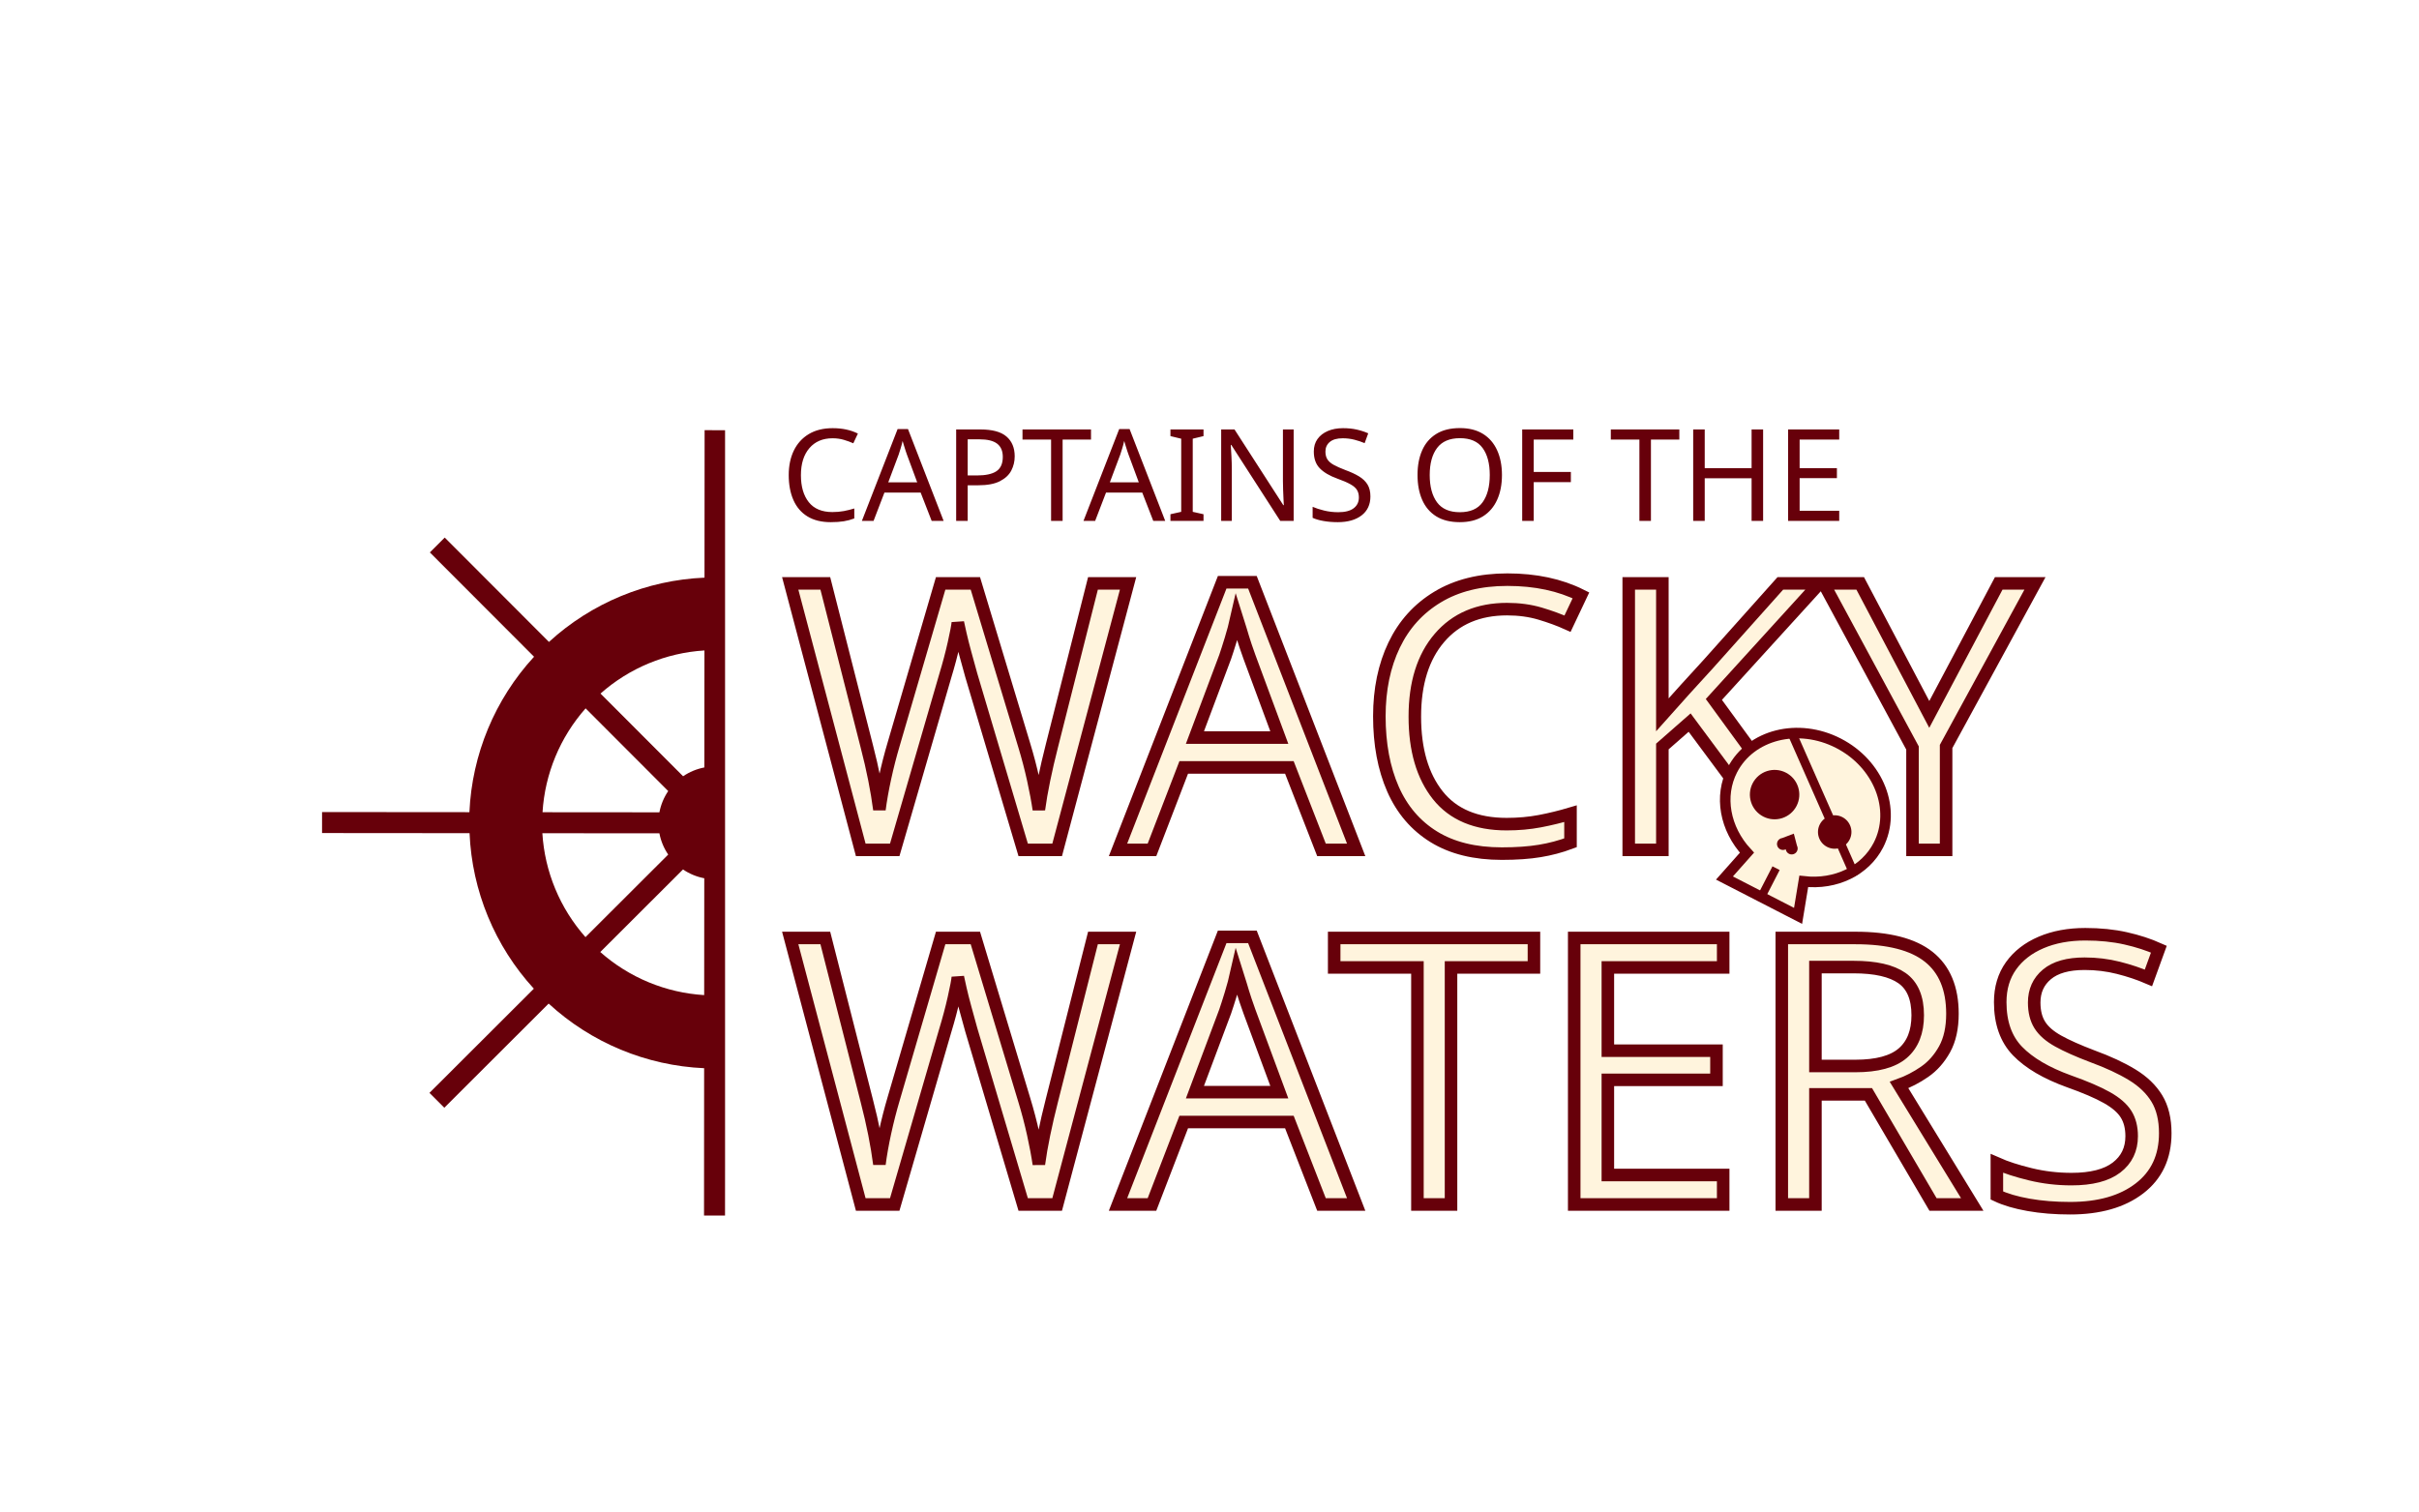
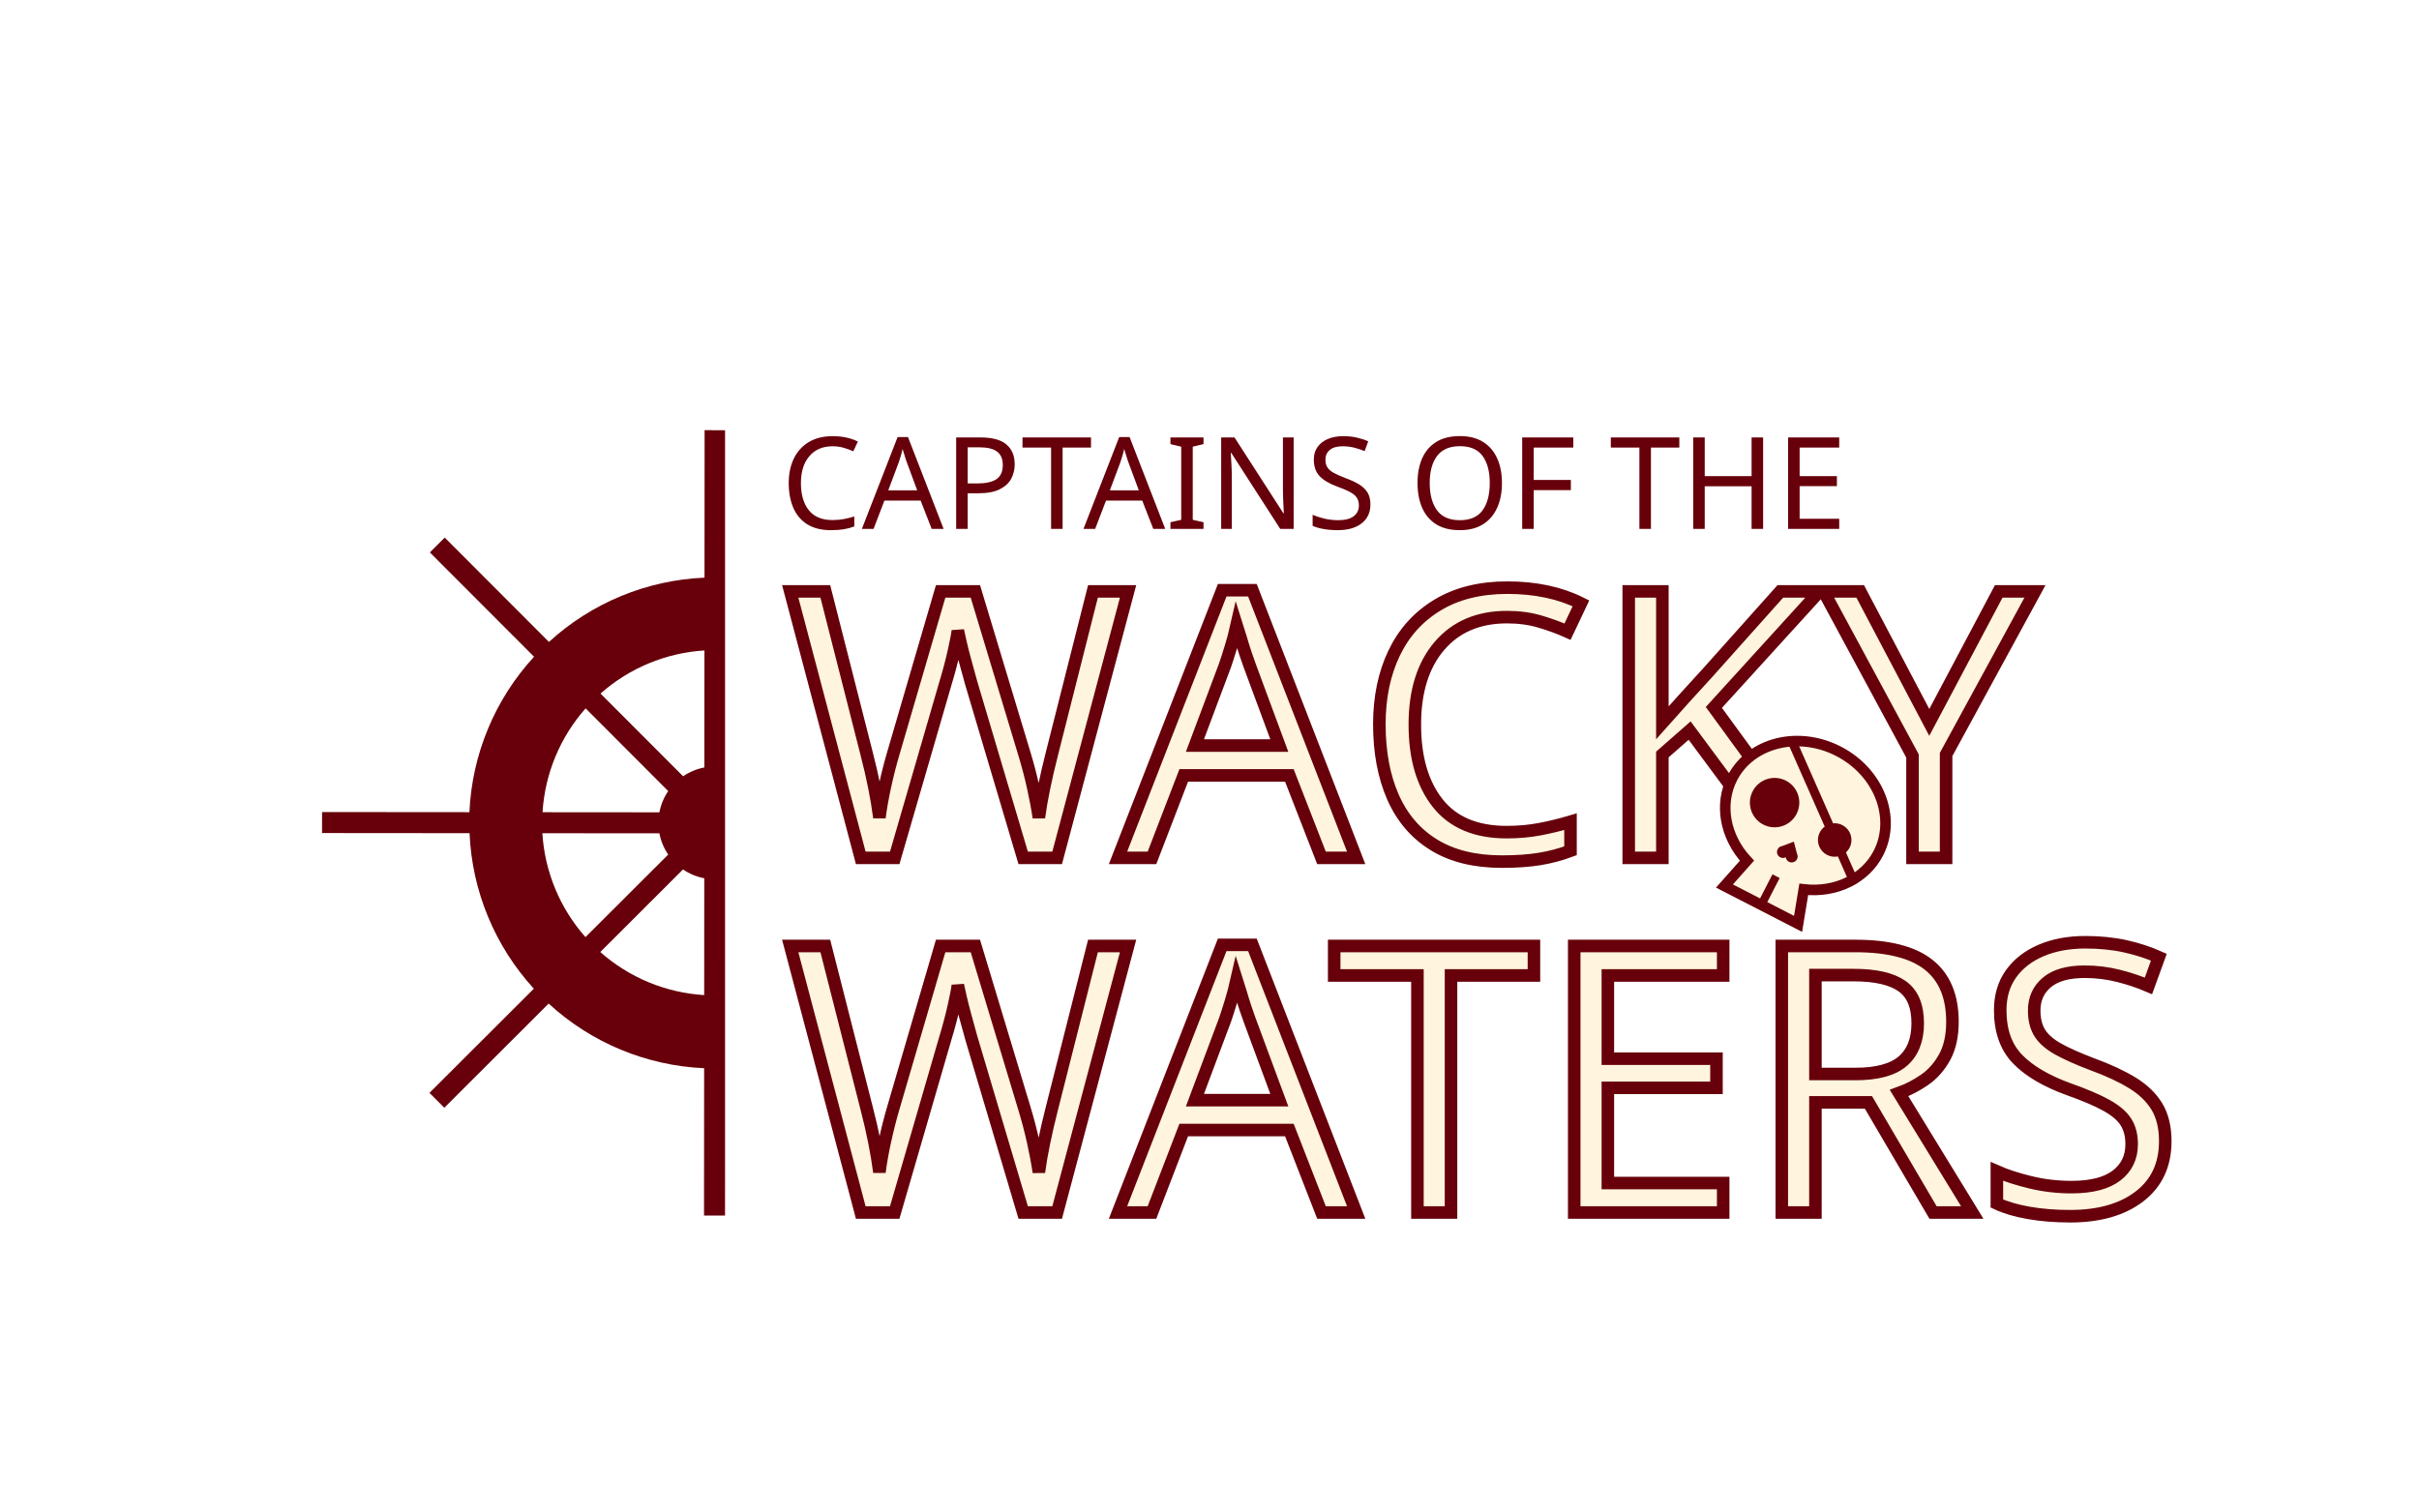
<svg xmlns="http://www.w3.org/2000/svg" xmlns:xlink="http://www.w3.org/1999/xlink" width="800mm" height="500mm" viewBox="0 0 800 500" version="1.1" id="svg903">
  <defs id="defs897">
    <linearGradient id="linearGradient1709">
      <stop style="stop-color:#ff81b9;stop-opacity:1" offset="0" id="stop1705" />
      <stop style="stop-color:#fffdb7;stop-opacity:1" offset="1" id="stop1707" />
    </linearGradient>
    <linearGradient xlink:href="#linearGradient1709" id="linearGradient1711" x1="470.155" y1="174.423" x2="470.155" y2="-40.267" gradientUnits="userSpaceOnUse" />
  </defs>
  <g id="layer10" style="display:none">
    <rect style="opacity:1;fill:#87aade;fill-opacity:1;stroke:#1a1a1a;stroke-width:0.7;stroke-miterlimit:4;stroke-dasharray:none;stroke-opacity:1" id="rect1651" width="1013.486" height="474.671" x="-85.526" y="23.191" />
  </g>
  <g id="layer1" style="display:none" transform="translate(0,203)">
    <g id="g880" transform="matrix(0.6510124,0,0,0.6510124,39.26264,-26.95932)" style="fill:#f6922e;fill-opacity:1;stroke:#f6922e;stroke-opacity:1">
      <path id="path857" d="m 167.349,204.63 a 42.333,42.333 0 0 0 -42.333,42.333 42.333,42.333 0 0 0 42.333,42.333 42.333,42.333 0 0 0 42.333,-42.333 42.333,42.333 0 0 0 -42.333,-42.333 z m 0,12.568 a 29.766,29.766 0 0 1 29.766,29.766 29.766,29.766 0 0 1 -29.766,29.766 29.766,29.766 0 0 1 -29.766,-29.766 29.766,29.766 0 0 1 29.766,-29.766 z" style="opacity:1;fill:#f6922e;fill-opacity:1;stroke:#f6922e;stroke-width:0.769;stroke-miterlimit:4;stroke-dasharray:none;stroke-opacity:1" />
      <circle r="6.431" cy="246.964" cx="167.349" id="path862" style="opacity:1;fill:#f6922e;fill-opacity:1;stroke:#f6922e;stroke-width:0.787;stroke-miterlimit:4;stroke-dasharray:none;stroke-opacity:1" />
      <path id="path866" d="m 99.7,246.913 135.299,0.102" style="fill:#f6922e;fill-opacity:1;stroke:#f6922e;stroke-width:3.617;stroke-linecap:butt;stroke-linejoin:miter;stroke-miterlimit:4;stroke-dasharray:none;stroke-opacity:1" />
      <path style="fill:#f6922e;fill-opacity:1;stroke:#f6922e;stroke-width:3.617;stroke-linecap:butt;stroke-linejoin:miter;stroke-miterlimit:4;stroke-dasharray:none;stroke-opacity:1" d="m 167.4,179.314 -0.102,135.299" id="path868" />
      <path style="fill:#f6922e;fill-opacity:1;stroke:#f6922e;stroke-width:3.617;stroke-linecap:butt;stroke-linejoin:miter;stroke-miterlimit:4;stroke-dasharray:none;stroke-opacity:1" d="M 119.477,294.763 215.22,199.165" id="path870" />
      <path id="path872" d="m 119.55,199.092 95.598,95.743" style="fill:#f6922e;fill-opacity:1;stroke:#f6922e;stroke-width:3.617;stroke-linecap:butt;stroke-linejoin:miter;stroke-miterlimit:4;stroke-dasharray:none;stroke-opacity:1" />
    </g>
  </g>
  <g style="display:inline" id="g1587" transform="translate(0,203)">
    <path style="opacity:1;fill:#67000a;fill-opacity:1;stroke:none;stroke-width:1.05;stroke-miterlimit:4;stroke-dasharray:none;stroke-opacity:1" d="m 233.025,-60.699 -0.035,48.783 a 81.284,81.284 0 0 0 -51.443,21.262 l -34.467,-34.52 -4.917,4.909 34.455,34.508 a 81.284,81.284 0 0 0 -21.376,51.42 l -48.731,-0.04 -0.004,6.945 48.782,0.04 a 81.284,81.284 0 0 0 21.262,51.443 l -34.52,34.467 4.908,4.915 34.508,-34.455 a 81.284,81.284 0 0 0 51.42,21.378 l -0.035,48.73 6.945,0.009 0.013,-16.261 V -60.691 Z m -0.056,72.866 -0.031,38.704 a 18.661,18.661 0 0 0 -7.025,2.911 L 198.597,26.426 a 57.153,57.153 0 0 1 34.369,-14.258 z m -39.298,19.155 27.316,27.357 a 18.661,18.661 0 0 0 -2.91,7.032 l -38.654,-0.031 a 57.153,57.153 0 0 1 14.248,-34.359 z m -14.303,41.304 38.706,0.031 a 18.661,18.661 0 0 0 2.911,7.026 L 193.628,106.998 A 57.153,57.153 0 0 1 179.368,72.627 Z m 46.512,11.983 a 18.661,18.661 0 0 0 7.032,2.911 l -0.031,38.654 a 57.153,57.153 0 0 1 -34.36,-14.249 z" id="path1573" />
  </g>
  <g id="layer8" style="display:inline" transform="translate(0,203)" />
  <g id="layer11" style="display:none">
    <g id="g1495" transform="matrix(2.311023,0,0,2.311023,-20.395,-102.8209)" style="fill:#4c0000;fill-opacity:1;stroke:#4a0000;stroke-width:1.298;stroke-miterlimit:4;stroke-dasharray:none;stroke-opacity:1">
      <path id="path1085-4" d="m 95.177,96.001 -12.957,0.005 6.922,11.989 c 12.662,-0.007 25.324,-0.013 37.985,-0.02 l 6.922,-11.989 c -4.319,9.44e-4 -8.638,0.004 -12.957,0.005 l -12.957,0.005 m 0,0 -12.957,0.005 12.957,-11.564 12.957,11.554" style="font-style:normal;font-variant:normal;font-weight:normal;font-stretch:normal;font-size:10.583px;line-height:1.25;font-family:Deneane;-inkscape-font-specification:Deneane;text-align:start;letter-spacing:0px;word-spacing:0px;text-anchor:start;display:inline;fill:#4c0000;fill-opacity:1;stroke:#4c0000;stroke-width:1.298;stroke-linecap:butt;stroke-linejoin:miter;stroke-miterlimit:4;stroke-dasharray:none;stroke-opacity:1" />
    </g>
  </g>
  <g id="layer7" transform="translate(0,203)" style="display:inline">
-     <text xml:space="preserve" style="font-style:normal;font-variant:normal;font-weight:normal;font-stretch:normal;font-size:42.448px;line-height:1.25;font-family:Deneane;-inkscape-font-specification:Deneane;letter-spacing:0px;word-spacing:0px;fill:#fff4dd;fill-opacity:1;stroke:#67000a;stroke-width:4.146;stroke-miterlimit:4;stroke-dasharray:none;stroke-opacity:1" x="259.853" y="78.135" id="text1469">
-       <tspan x="259.853" y="78.135" style="font-style:normal;font-variant:normal;font-weight:normal;font-stretch:normal;font-size:123.472px;line-height:0.95;font-family:Hombre;-inkscape-font-specification:Hombre;text-align:start;text-anchor:start;fill:#fff4dd;fill-opacity:1;stroke:#67000a;stroke-width:4.146;stroke-miterlimit:4;stroke-dasharray:none;stroke-opacity:1" id="tspan1471">WA<tspan style="letter-spacing:2.646px" id="tspan854">C</tspan>KY</tspan>
-       <tspan x="259.853" y="195.434" style="font-style:normal;font-variant:normal;font-weight:normal;font-stretch:normal;font-size:123.472px;line-height:0.95;font-family:Hombre;-inkscape-font-specification:Hombre;text-align:start;text-anchor:start;fill:#fff4dd;fill-opacity:1;stroke:#67000a;stroke-width:4.146;stroke-miterlimit:4;stroke-dasharray:none;stroke-opacity:1" id="tspan1473">WATERS</tspan>
+     <text xml:space="preserve" style="font-style:normal;font-variant:normal;font-weight:normal;font-stretch:normal;font-size:42.448px;line-height:1.25;font-family:Deneane;-inkscape-font-specification:Deneane;letter-spacing:0px;word-spacing:0px;fill:#fff4dd;fill-opacity:1;stroke:#67000a;stroke-width:4.146;stroke-miterlimit:4;stroke-dasharray:none;stroke-opacity:1" x="259.853" y="80.781" id="text1469">
+       <tspan x="259.853" y="80.781" style="font-style:normal;font-variant:normal;font-weight:normal;font-stretch:normal;font-size:123.472px;line-height:0.95;font-family:Hombre;-inkscape-font-specification:Hombre;text-align:start;text-anchor:start;fill:#fff4dd;fill-opacity:1;stroke:#67000a;stroke-width:4.146;stroke-miterlimit:4;stroke-dasharray:none;stroke-opacity:1" id="tspan1471">WA<tspan style="letter-spacing:2.646px" id="tspan854">C</tspan>KY</tspan>
+       <tspan x="259.853" y="198.08" style="font-style:normal;font-variant:normal;font-weight:normal;font-stretch:normal;font-size:123.472px;line-height:0.95;font-family:Hombre;-inkscape-font-specification:Hombre;text-align:start;text-anchor:start;fill:#fff4dd;fill-opacity:1;stroke:#67000a;stroke-width:4.146;stroke-miterlimit:4;stroke-dasharray:none;stroke-opacity:1" id="tspan1473">WATERS</tspan>
    </text>
-     <text xml:space="preserve" style="font-style:normal;font-variant:normal;font-weight:normal;font-stretch:normal;font-size:28.389px;line-height:1.25;font-family:Deneane;-inkscape-font-specification:Deneane;letter-spacing:1.186px;word-spacing:0px;fill:#67000a;fill-opacity:1;stroke:none;stroke-width:2.132;stroke-miterlimit:4;stroke-dasharray:none;stroke-opacity:1" x="258.266" y="-30.692" id="text1519">
-       <tspan id="tspan1517" x="258.266" y="-30.692" style="font-style:normal;font-variant:normal;font-weight:normal;font-stretch:normal;font-size:42.361px;font-family:Hombre;-inkscape-font-specification:Hombre;letter-spacing:0px;fill:#67000a;fill-opacity:1;stroke:none;stroke-width:2.132;stroke-miterlimit:4;stroke-dasharray:none;stroke-opacity:1">CAPTAINS OF THE</tspan>
-       <tspan x="258.266" y="10.388" style="letter-spacing:1.186px;fill:#67000a;fill-opacity:1;stroke:none;stroke-width:2.132;stroke-miterlimit:4;stroke-dasharray:none;stroke-opacity:1" id="tspan1521" />
+     <text xml:space="preserve" style="font-style:normal;font-variant:normal;font-weight:normal;font-stretch:normal;font-size:28.389px;line-height:1.25;font-family:Deneane;-inkscape-font-specification:Deneane;letter-spacing:1.186px;word-spacing:0px;fill:#67000a;fill-opacity:1;stroke:none;stroke-width:2.132;stroke-miterlimit:4;stroke-dasharray:none;stroke-opacity:1" x="258.266" y="-28.046" id="text1519">
+       <tspan id="tspan1517" x="258.266" y="-28.046" style="font-style:normal;font-variant:normal;font-weight:normal;font-stretch:normal;font-size:42.361px;font-family:Hombre;-inkscape-font-specification:Hombre;letter-spacing:0px;fill:#67000a;fill-opacity:1;stroke:none;stroke-width:2.132;stroke-miterlimit:4;stroke-dasharray:none;stroke-opacity:1">CAPTAINS OF THE</tspan>
+       <tspan x="258.266" y="13.034" style="letter-spacing:1.186px;fill:#67000a;fill-opacity:1;stroke:none;stroke-width:2.132;stroke-miterlimit:4;stroke-dasharray:none;stroke-opacity:1" id="tspan1521" />
    </text>
-     <g id="g1465" transform="matrix(0.8821567,0,0,0.8821567,135.688,37.32452)">
+     <g id="g1465" transform="matrix(0.8821567,0,0,0.8821567,135.688,39.97036)">
      <g transform="matrix(0.6506426,0.334699,-0.334699,0.6506426,359.7843,53.26762)" id="g1755">
        <path style="opacity:1;fill:#fff4dd;fill-opacity:1;stroke:#67000a;stroke-width:5.405;stroke-miterlimit:4;stroke-dasharray:none;stroke-opacity:1" d="m 184.075,-166.908 c -23.239,-1.1e-4 -42.077,16.593 -42.077,37.061 0.007,15.007 10.289,28.529 26.041,34.248 l -4.314,16.826 h 20.692 21.725 l -5.496,-17.053 c 15.456,-5.833 25.485,-19.21 25.505,-34.021 -1.7e-4,-20.468 -18.839,-37.061 -42.077,-37.061 z" id="path1727" />
        <circle style="opacity:1;fill:#67000a;fill-opacity:1;stroke:none;stroke-width:3.386;stroke-miterlimit:4;stroke-dasharray:none;stroke-opacity:1" id="path1737" cx="167.017" cy="-128.536" r="12.66" />
        <circle r="8.572" cy="-125.583" cx="203.17" id="circle1739" style="opacity:1;fill:#67000a;fill-opacity:1;stroke:none;stroke-width:2.293;stroke-miterlimit:4;stroke-dasharray:none;stroke-opacity:1" />
        <path style="opacity:1;fill:#67000a;fill-opacity:1;stroke:none;stroke-width:2.802;stroke-miterlimit:4;stroke-dasharray:none;stroke-opacity:1" d="m 187.417,-104.931 a 3.071,3.071 0 0 0 3.071,-3.071 3.071,3.071 0 0 0 -0.341,-1.405 h 0.022 l -0.061,-0.068 a 3.071,3.071 0 0 0 -0.943,-1.052 l -1.62,-1.806 -2.624,-2.925 -2.624,2.925 -1.601,1.785 a 3.071,3.071 0 0 0 -1.003,1.118 l -0.021,0.023 h 0.009 a 3.071,3.071 0 0 0 -0.343,1.405 3.071,3.071 0 0 0 3.071,3.071 3.071,3.071 0 0 0 2.505,-1.298 3.071,3.071 0 0 0 2.503,1.298 z" id="path1741" />
        <path style="fill:none;stroke:#67000a;stroke-width:4.146;stroke-linecap:butt;stroke-linejoin:miter;stroke-miterlimit:4;stroke-dasharray:none;stroke-opacity:1" d="M 184.929,-77.712 V -95.352" id="path1748" />
      </g>
      <rect transform="matrix(0.8756451,-0.4829552,0.4032944,0.9150703,0,0)" y="254.837" x="474.699" height="55.565" width="0.324" id="rect1456" style="opacity:1;fill:#67000a;fill-opacity:1;stroke:#67000a;stroke-width:3.065;stroke-miterlimit:4;stroke-dasharray:none;stroke-opacity:1" />
    </g>
  </g>
</svg>
